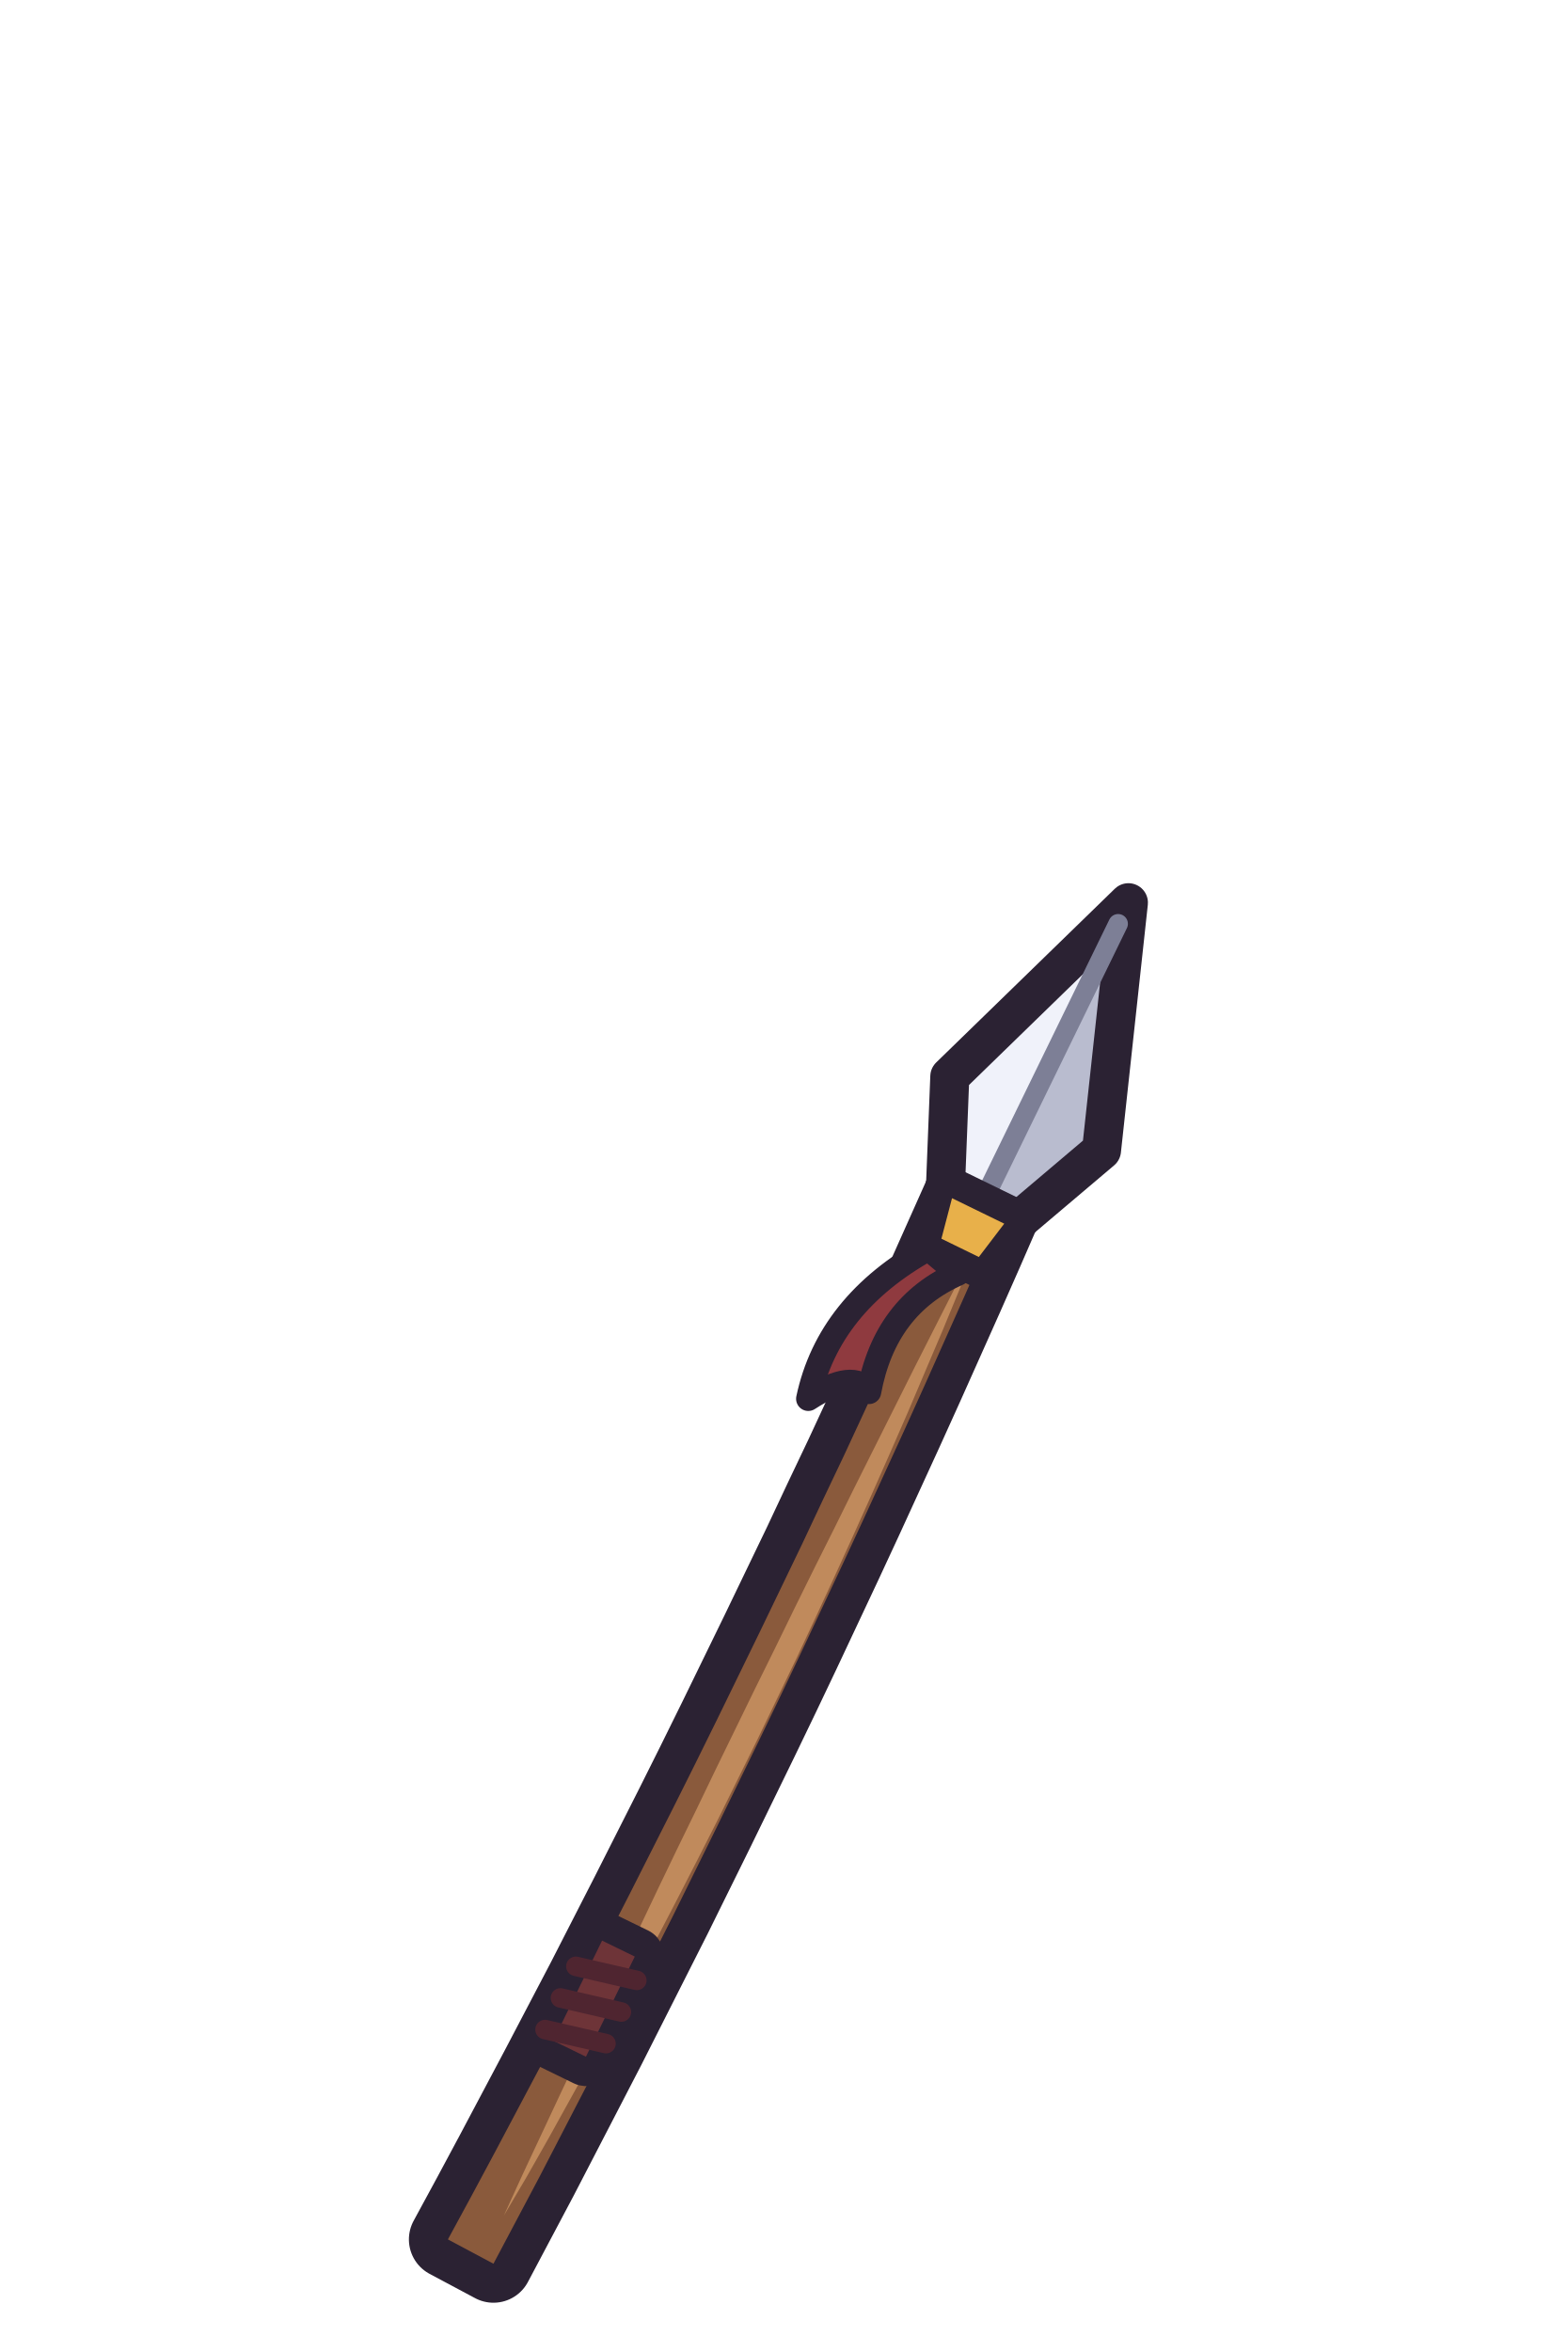
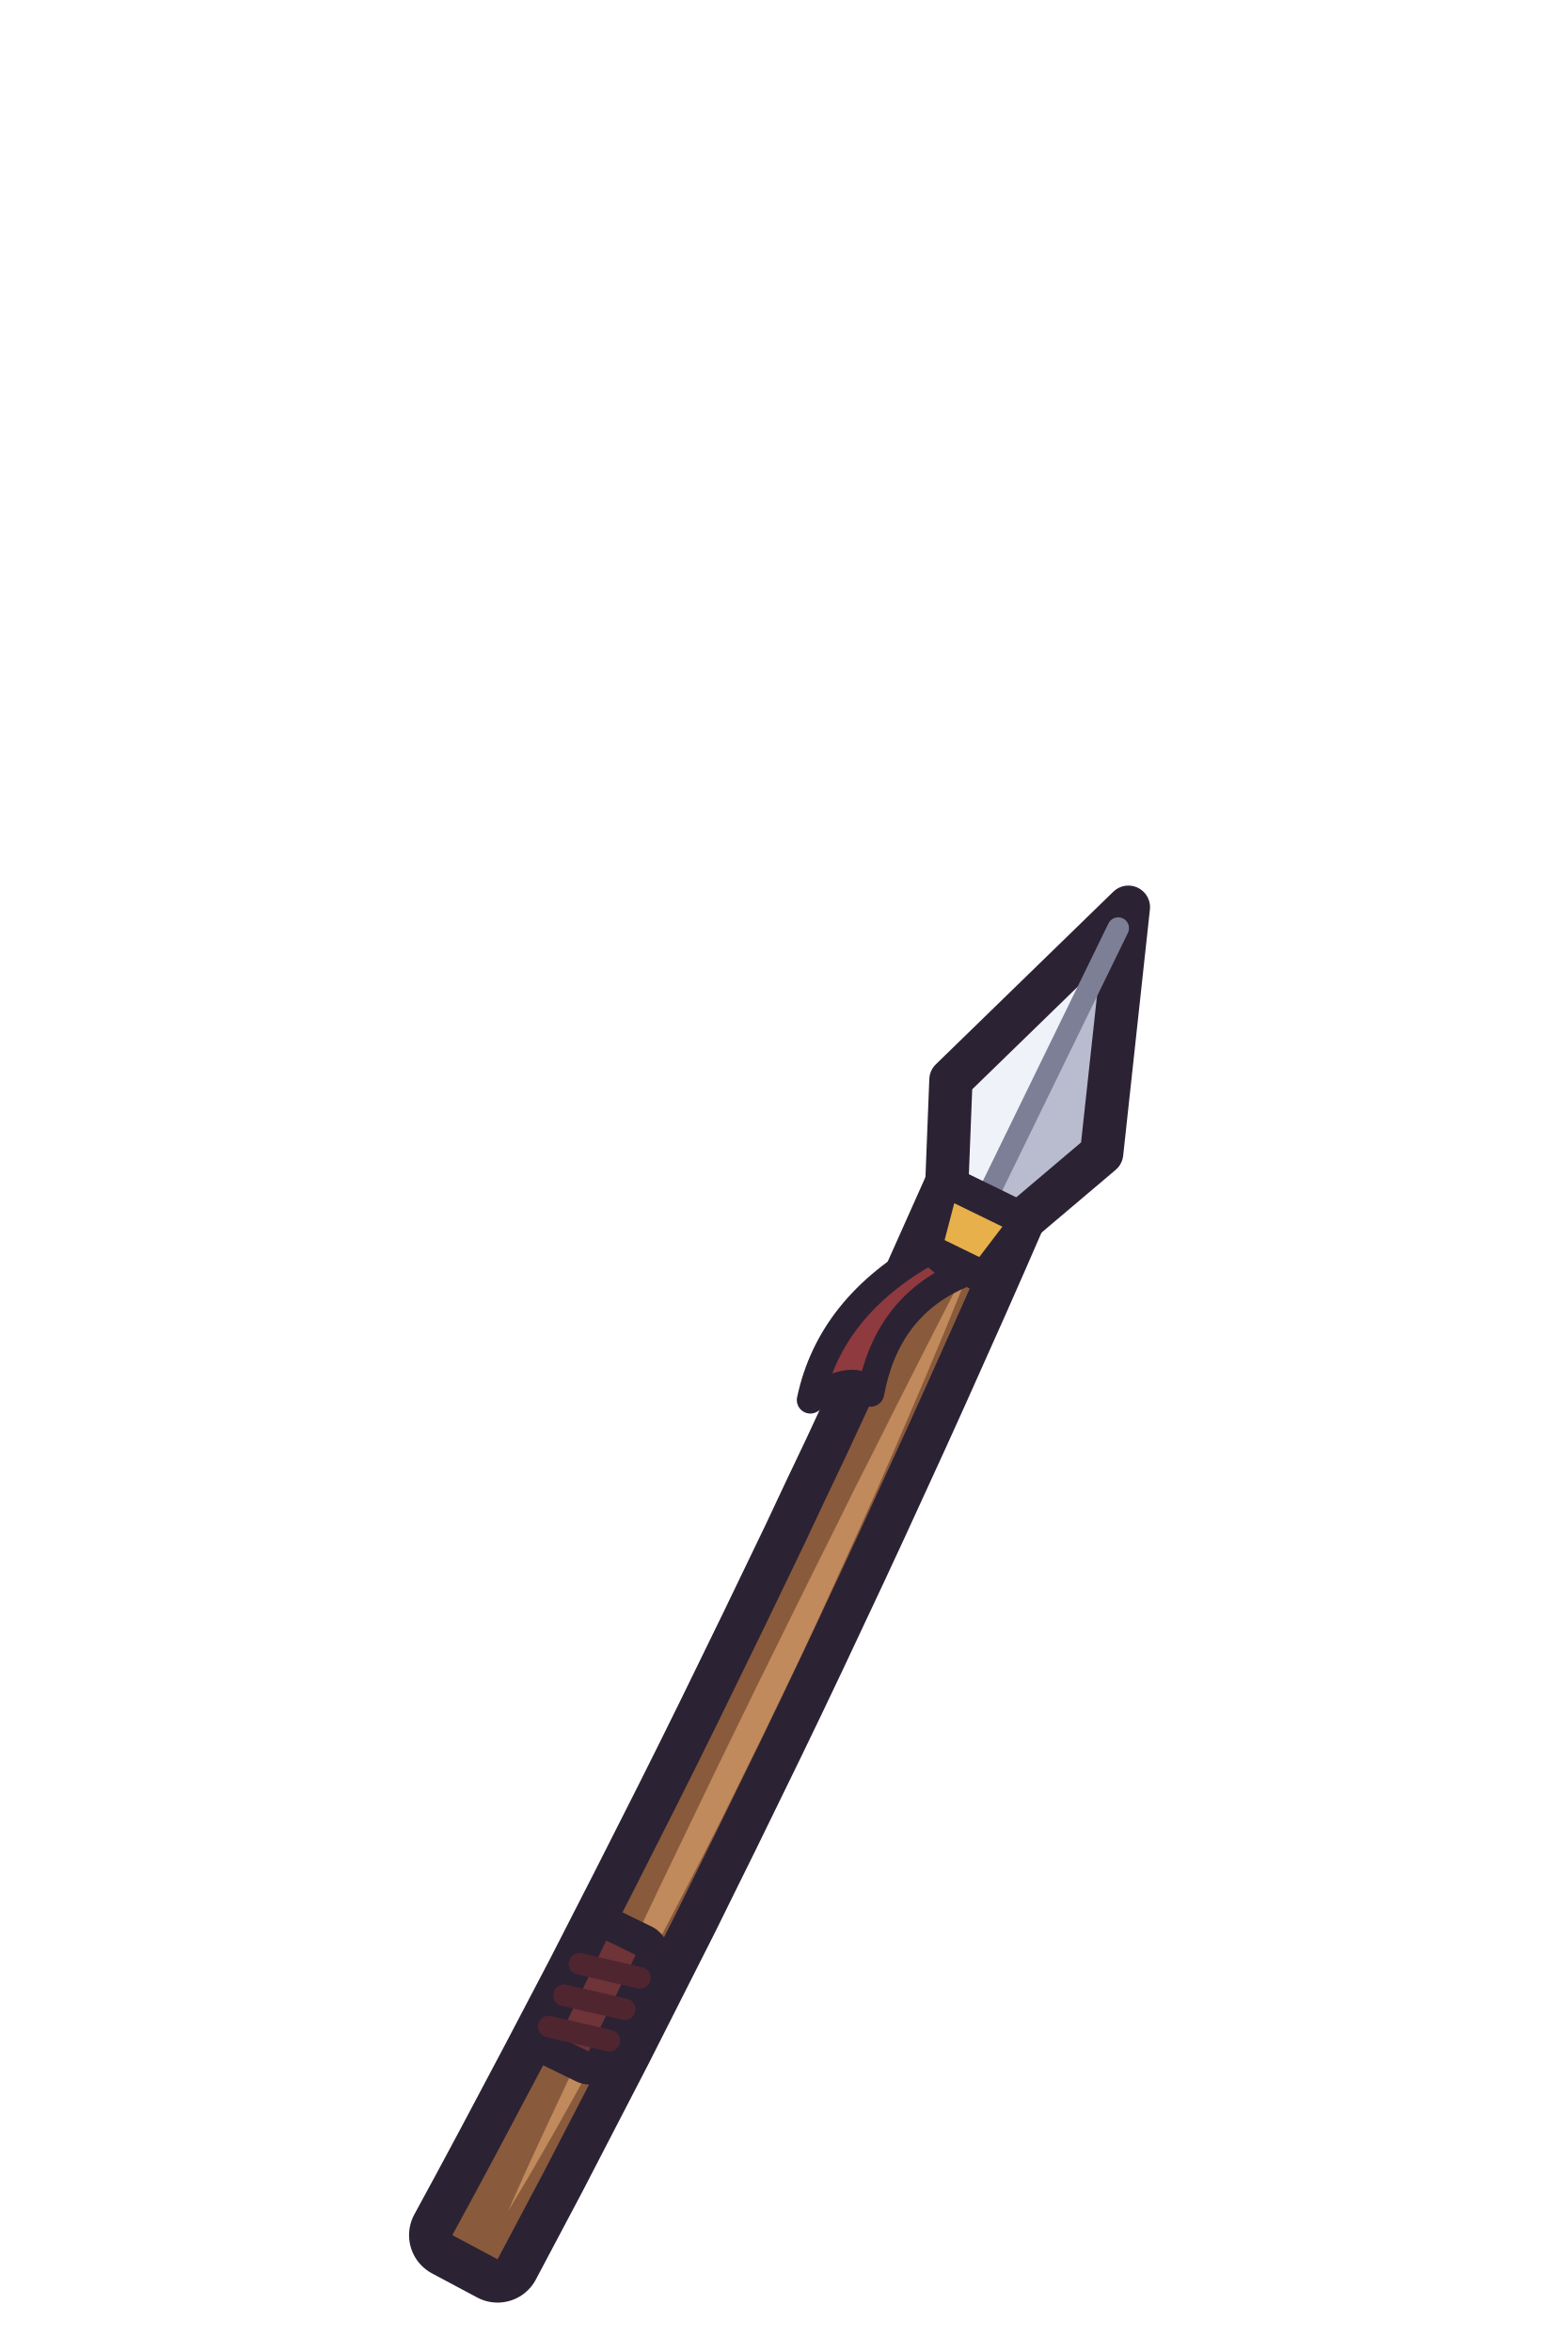
<svg xmlns="http://www.w3.org/2000/svg" width="256" height="384" viewBox="0 0 512 768">
  <defs />
  <g stroke="#2b2233" stroke-linejoin="round" stroke-linecap="round" stroke-width="8.00">
-     <g transform="translate(15.9 168.6) scale(0.76568)">
+     <g transform="translate(18.2 170.9) scale(0.76066)">
      <g transform="translate(180.0 740.0) rotate(26.0) scale(1 1)">
-         <path d="M11.0 0.4 L11.7 -20.4 L12.4 -41.3 L12.9 -62.2 L13.4 -83.0 L13.9 -103.9 L14.2 -124.8 L14.5 -145.7 L14.8 -166.5 L14.9 -187.4 L15.0 -208.3 L15.0 -229.1 L15.0 -250.0 L14.9 -270.9 L14.7 -291.7 L14.4 -312.6 L14.1 -333.5 L13.7 -354.3 L13.2 -375.2 L12.7 -396.1 L12.1 -416.9 L11.4 -437.8 L10.7 -458.6 L9.9 -479.5 L9.0 -500.4 L-9.0 -499.6 L-8.3 -478.8 L-7.6 -458.0 L-7.1 -437.2 L-6.6 -416.4 L-6.1 -395.6 L-5.7 -374.8 L-5.5 -354.0 L-5.2 -333.2 L-5.1 -312.4 L-5.0 -291.6 L-5.0 -270.8 L-5.0 -250.0 L-5.1 -229.2 L-5.3 -208.4 L-5.6 -187.6 L-5.9 -166.8 L-6.3 -146.0 L-6.7 -125.2 L-7.3 -104.4 L-7.9 -83.6 L-8.6 -62.8 L-9.3 -42.0 L-10.1 -21.2 L-11.0 -0.4 Z" fill="#8a5a3c" stroke-width="33.28" />
+         <path d="M11.0 0.4 L11.7 -20.4 L12.4 -41.3 L12.9 -62.2 L13.4 -83.0 L13.9 -103.9 L14.2 -124.8 L14.5 -145.7 L14.8 -166.5 L14.9 -187.4 L15.0 -208.3 L15.0 -229.1 L15.0 -250.0 L14.9 -270.9 L14.7 -291.7 L14.4 -312.6 L14.1 -333.5 L13.7 -354.3 L13.2 -375.2 L12.7 -396.1 L12.1 -416.9 L11.4 -437.8 L10.7 -458.6 L9.9 -479.5 L9.0 -500.4 L-9.0 -499.6 L-8.3 -478.8 L-7.6 -458.0 L-7.1 -437.2 L-6.6 -416.4 L-6.1 -395.6 L-5.7 -374.8 L-5.5 -354.0 L-5.2 -333.2 L-5.1 -312.4 L-5.0 -291.6 L-5.0 -270.8 L-5.0 -250.0 L-5.1 -229.2 L-5.3 -208.4 L-5.6 -187.6 L-5.9 -166.8 L-6.3 -146.0 L-6.7 -125.2 L-7.3 -104.4 L-7.9 -83.6 L-8.6 -62.8 L-9.3 -42.0 L-10.1 -21.2 L-11.0 -0.4 Z" fill="#8a5a3c" stroke-width="37.17" />
        <path d="M11.0 0.4 L11.7 -20.4 L12.4 -41.3 L12.9 -62.2 L13.4 -83.0 L13.9 -103.9 L14.2 -124.8 L14.5 -145.7 L14.8 -166.5 L14.9 -187.4 L15.0 -208.3 L15.0 -229.1 L15.0 -250.0 L14.9 -270.9 L14.7 -291.7 L14.4 -312.6 L14.1 -333.5 L13.7 -354.3 L13.2 -375.2 L12.7 -396.1 L12.1 -416.9 L11.4 -437.8 L10.7 -458.6 L9.9 -479.5 L9.0 -500.4 L-9.0 -499.6 L-8.3 -478.8 L-7.6 -458.0 L-7.1 -437.2 L-6.6 -416.4 L-6.1 -395.6 L-5.7 -374.8 L-5.5 -354.0 L-5.2 -333.2 L-5.1 -312.4 L-5.0 -291.6 L-5.0 -270.8 L-5.0 -250.0 L-5.1 -229.2 L-5.3 -208.4 L-5.6 -187.6 L-5.9 -166.8 L-6.3 -146.0 L-6.7 -125.2 L-7.3 -104.4 L-7.9 -83.6 L-8.6 -62.8 L-9.3 -42.0 L-10.1 -21.2 L-11.0 -0.4 Z" fill="#8a5a3c" stroke="none" />
-         <path d="M6.0 -20.0 L7.5 -39.1 L8.7 -58.3 L9.7 -77.5 L10.7 -96.6 L11.5 -115.8 L12.2 -134.9 L12.8 -154.1 L13.3 -173.3 L13.7 -192.5 L14.0 -211.6 L14.1 -230.8 L14.2 -250.0 L14.1 -269.2 L14.0 -288.4 L13.7 -307.5 L13.3 -326.7 L12.8 -345.9 L12.2 -365.1 L11.5 -384.2 L10.7 -403.4 L9.7 -422.5 L8.7 -441.7 L7.5 -460.9 L6.0 -480.0 L6.0 -480.0 L5.5 -460.8 L5.2 -441.6 L4.9 -422.5 L4.7 -403.3 L4.5 -384.1 L4.3 -364.9 L4.2 -345.8 L4.0 -326.6 L3.9 -307.5 L3.9 -288.3 L3.8 -269.2 L3.8 -250.0 L3.8 -230.8 L3.9 -211.7 L3.9 -192.5 L4.0 -173.4 L4.2 -154.2 L4.3 -135.1 L4.5 -115.9 L4.7 -96.7 L4.9 -77.5 L5.2 -58.4 L5.5 -39.2 L6.0 -20.0 Z" fill="#c08a5c" stroke="none" opacity="1" />
-         <rect x="-14.0" y="-150.0" width="28.0" height="60.0" rx="6.0" fill="#6e3438" stroke-width="12.48" />
-         <path d="M-13.0 -129.0 L13.0 -135.0" fill="none" stroke="#4f2530" stroke-width="8.32" />
-         <path d="M-13.0 -114.0 L13.0 -120.0" fill="none" stroke="#4f2530" stroke-width="8.32" />
-         <path d="M-13.0 -99.0 L13.0 -105.0" fill="none" stroke="#4f2530" stroke-width="8.32" />
+         <path d="M6.0 -20.0 L7.6 -39.1 L8.9 -58.3 L10.0 -77.4 L11.0 -96.6 L11.9 -115.8 L12.7 -134.9 L13.3 -154.1 L13.8 -173.3 L14.3 -192.5 L14.6 -211.6 L14.7 -230.8 L14.8 -250.0 L14.7 -269.2 L14.6 -288.4 L14.3 -307.5 L13.8 -326.7 L13.3 -345.9 L12.7 -365.1 L11.9 -384.2 L11.0 -403.4 L10.0 -422.6 L8.9 -441.7 L7.6 -460.9 L6.0 -480.0 L6.0 -480.0 L5.3 -460.8 L4.9 -441.6 L4.6 -422.4 L4.3 -403.3 L4.1 -384.1 L3.8 -364.9 L3.7 -345.8 L3.5 -326.6 L3.4 -307.5 L3.3 -288.3 L3.2 -269.2 L3.2 -250.0 L3.2 -230.8 L3.3 -211.7 L3.4 -192.5 L3.5 -173.4 L3.7 -154.2 L3.8 -135.1 L4.1 -115.9 L4.3 -96.7 L4.6 -77.6 L4.9 -58.4 L5.3 -39.2 L6.0 -20.0 Z" fill="#c08a5c" stroke="none" opacity="1" />
+         <rect x="-14.0" y="-150.0" width="28.0" height="60.0" rx="6.0" fill="#6e3438" stroke-width="13.94" />
+         <path d="M-13.0 -129.0 L13.0 -135.0" fill="none" stroke="#4f2530" stroke-width="9.29" />
+         <path d="M-13.0 -114.0 L13.0 -120.0" fill="none" stroke="#4f2530" stroke-width="9.29" />
+         <path d="M-13.0 -99.0 L13.0 -105.0" fill="none" stroke="#4f2530" stroke-width="9.29" />
        <path d="M0 -640 L36 -540 L14 -490 L-14 -490 L-36 -540 Z" fill="#f0f2fa" stroke="none" opacity="1" />
        <path d="M0 -640 L36 -540 L14 -490 L0 -490 Z" fill="#b9bccf" stroke="none" opacity="1" />
-         <path d="M0 -640 L36 -540 L14 -490 L-14 -490 L-36 -540 Z" fill="none" stroke-width="16.64" />
-         <path d="M0 -630 L0 -500" fill="none" stroke="#7d7f96" stroke-width="8.32" />
-         <path d="M-20 -500 L20 -500 L14 -470 L-14 -470 Z" fill="#e8b04a" stroke-width="12.48" />
-         <path d="M-12 -470 Q-40 -430 -30 -390 Q-18 -410 -8 -404 Q-18 -440 4 -466 Z" fill="#8f3a3f" stroke-width="10.40" />
+         <path d="M0 -640 L36 -540 L14 -490 L-14 -490 L-36 -540 Z" fill="none" stroke-width="18.58" />
+         <path d="M0 -630 L0 -500" fill="none" stroke="#7d7f96" stroke-width="9.29" />
+         <path d="M-20 -500 L20 -500 L14 -470 L-14 -470 Z" fill="#e8b04a" stroke-width="13.94" />
+         <path d="M-12 -470 Q-40 -430 -30 -390 Q-18 -410 -8 -404 Q-18 -440 4 -466 Z" fill="#8f3a3f" stroke-width="11.61" />
      </g>
    </g>
  </g>
</svg>
